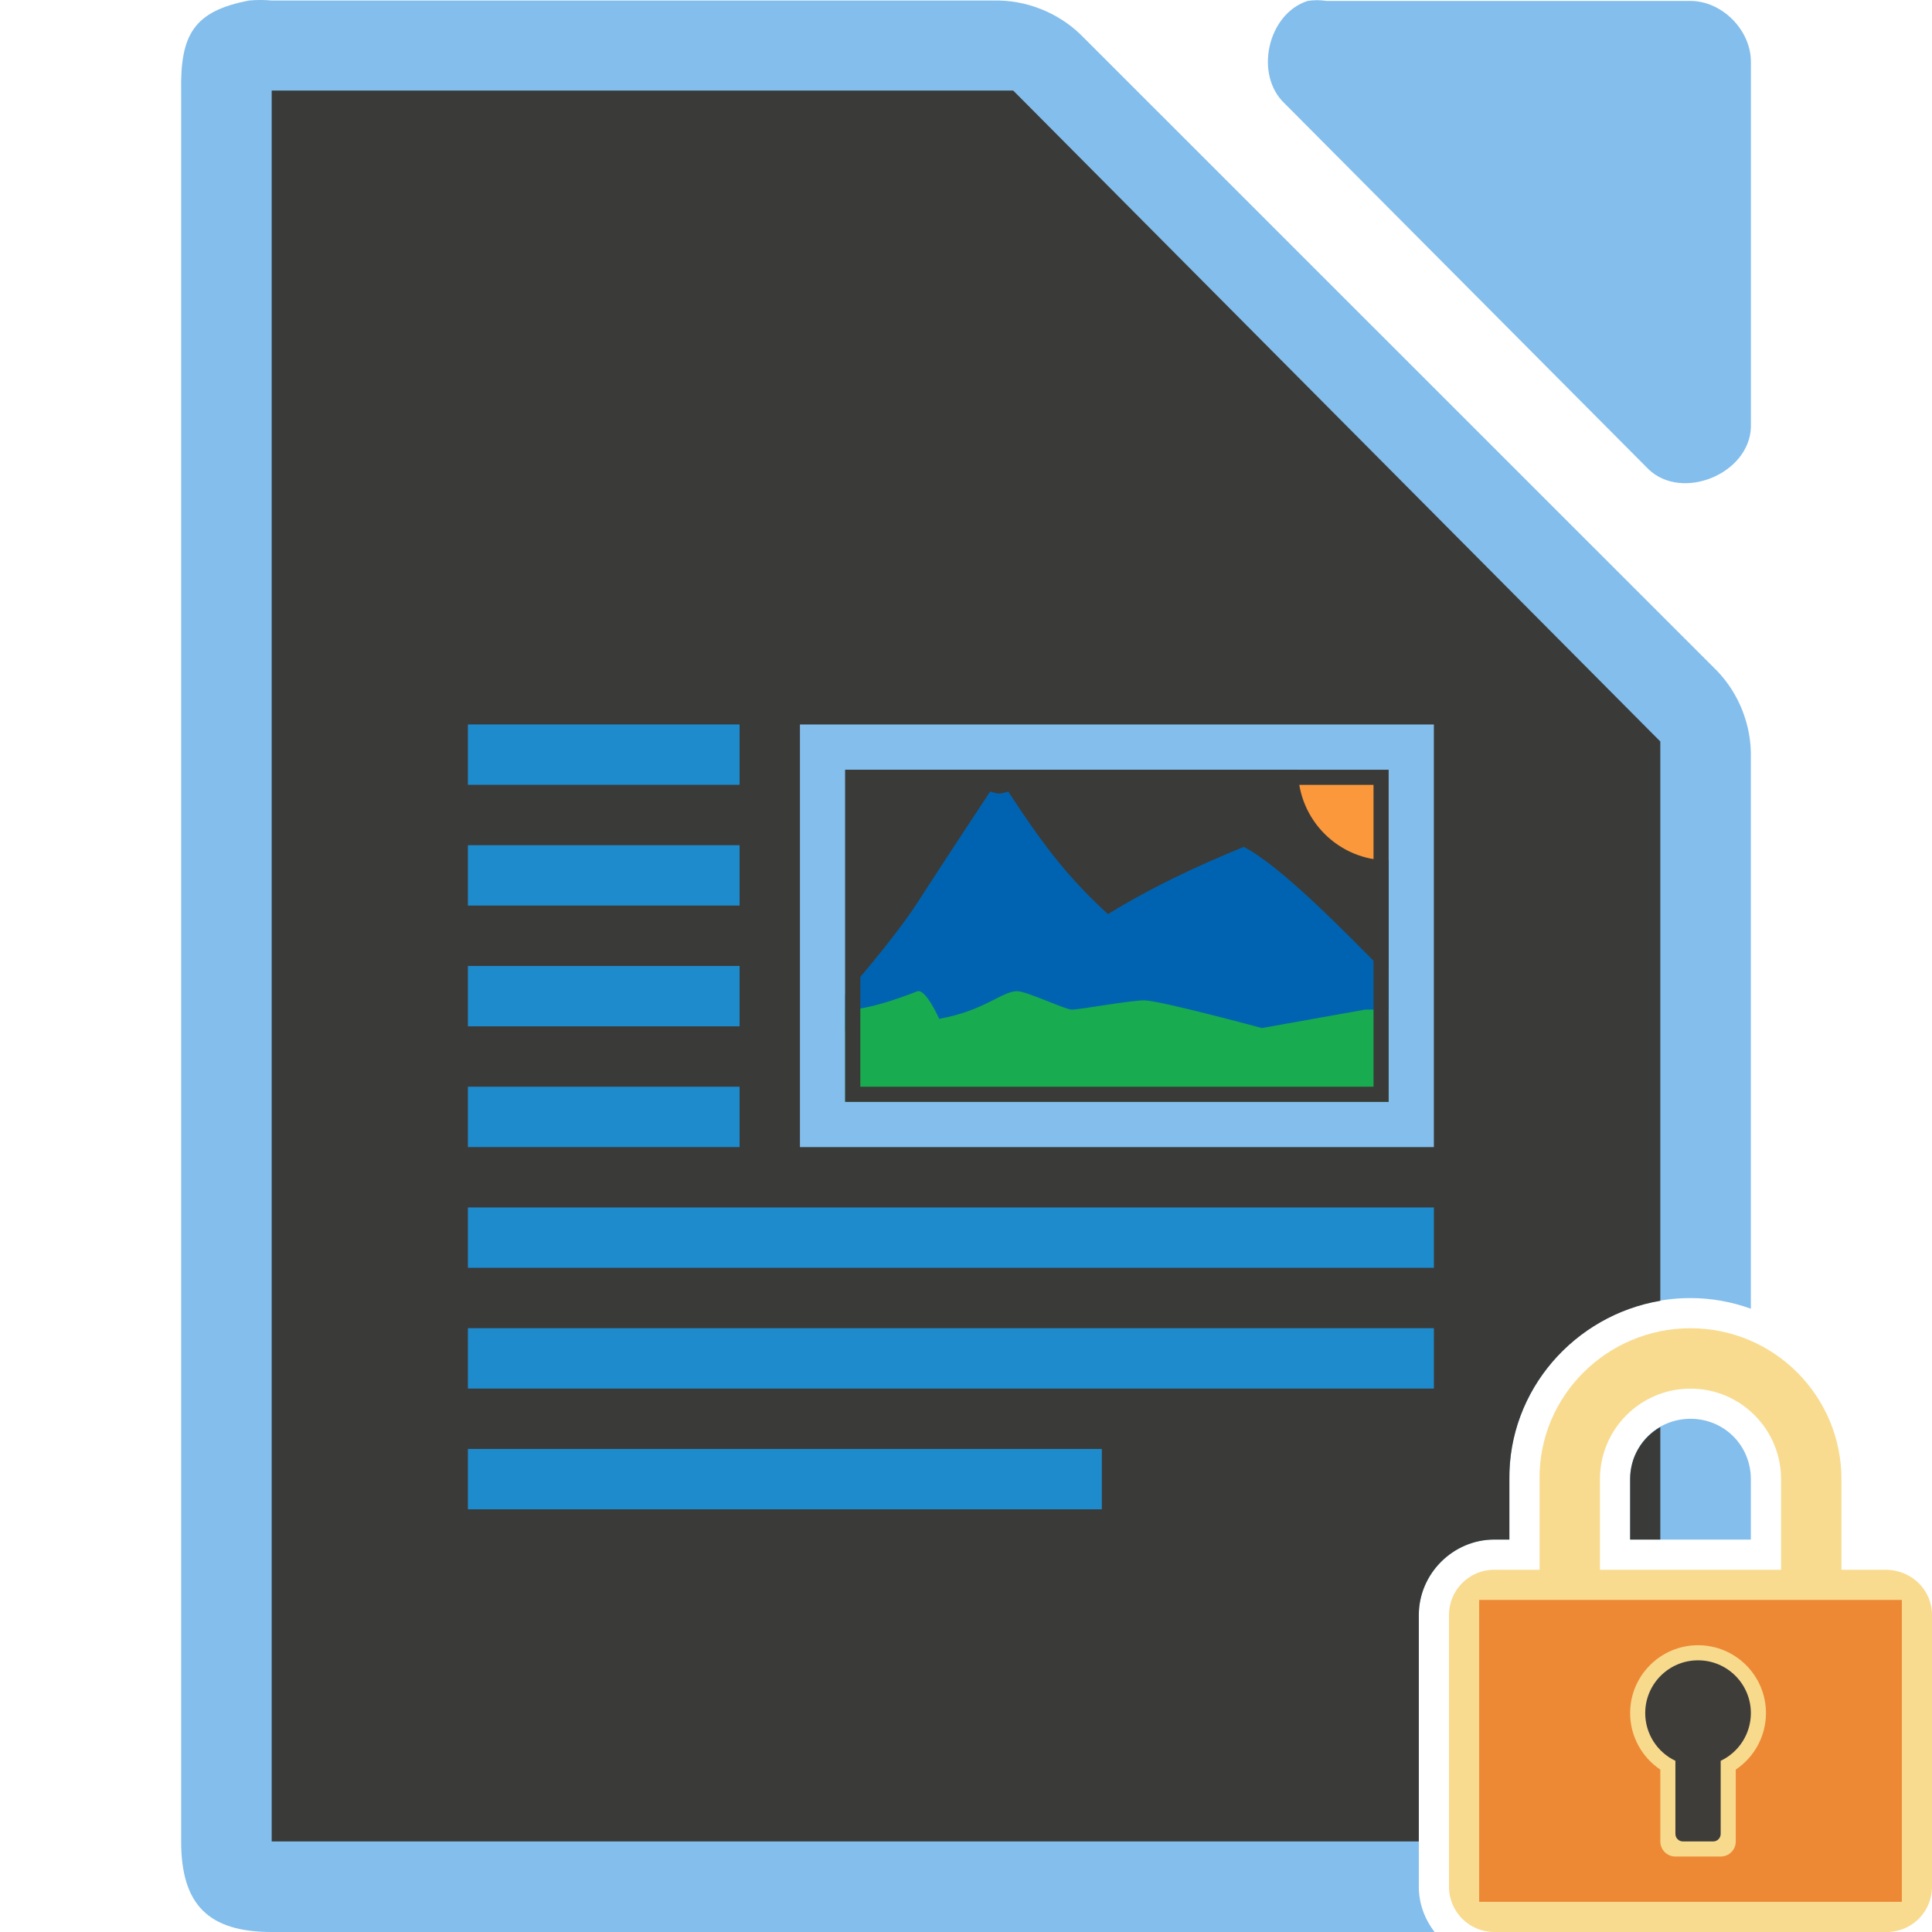
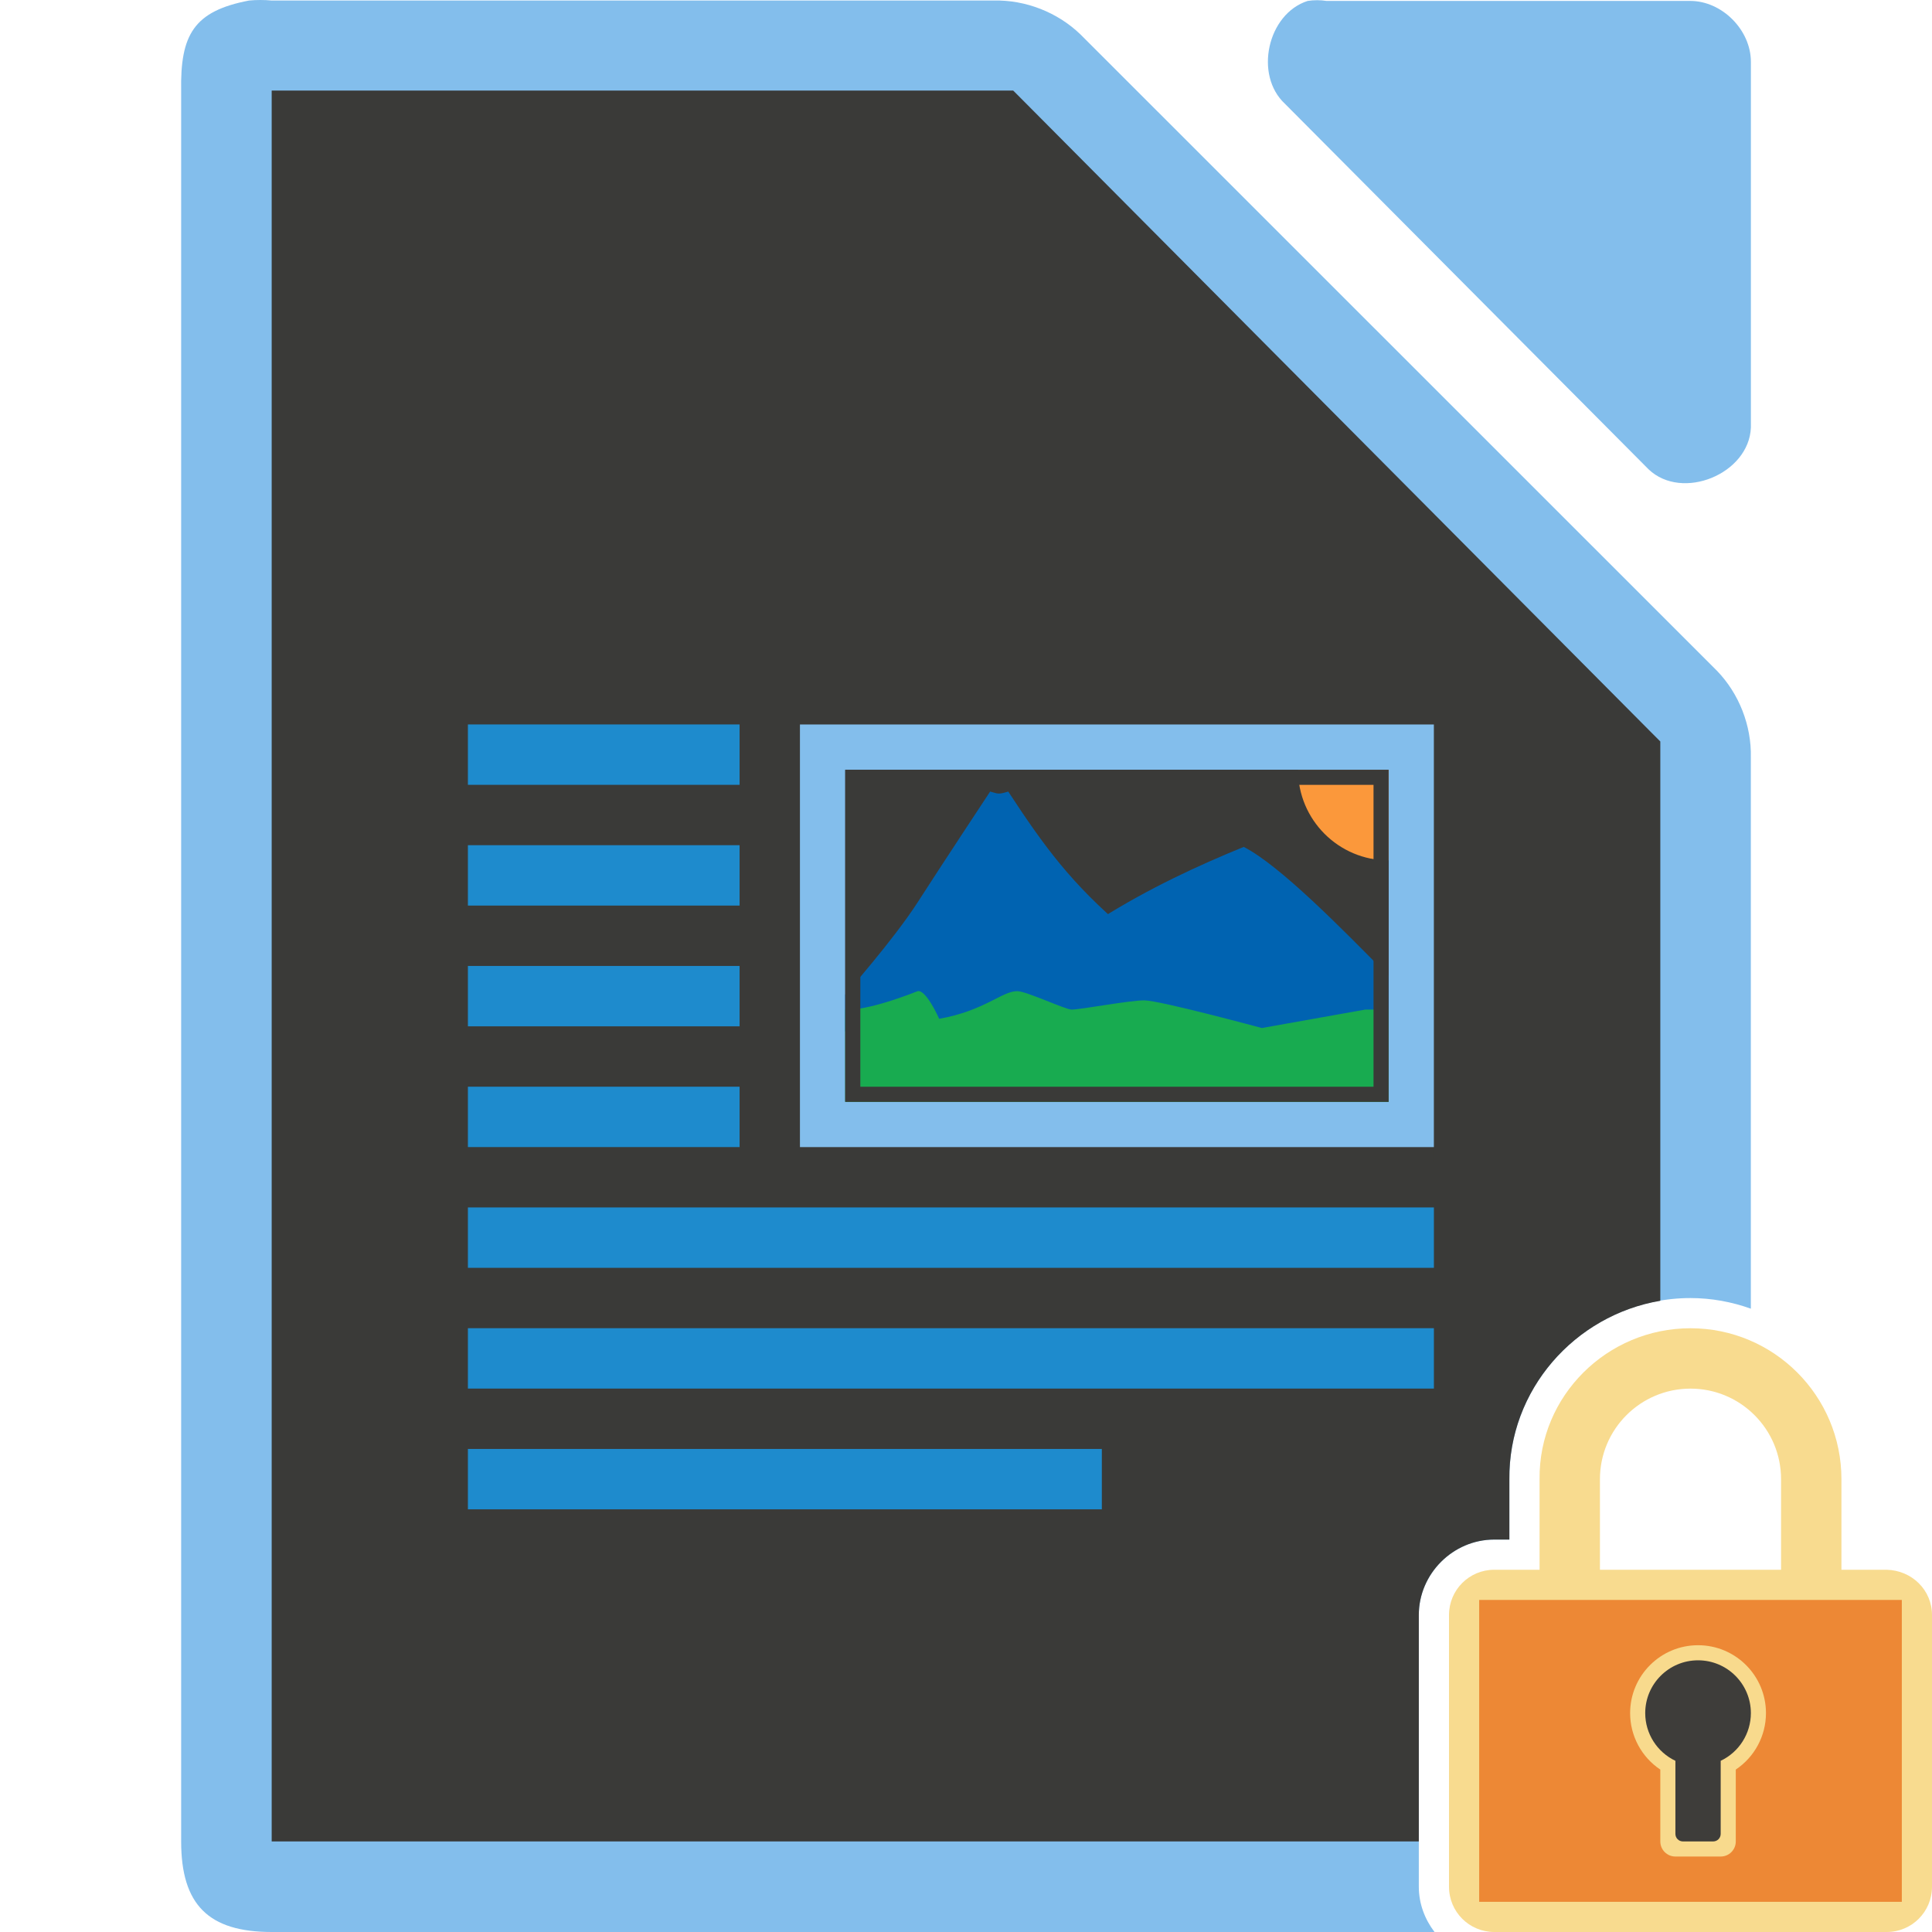
<svg xmlns="http://www.w3.org/2000/svg" height="128" viewBox="0 0 128 128" width="128">
  <g transform="translate(-187.4286 -391.2194)">
-     <path d="m17.252 0c-.25 0-.501.011-.75.035-3.667.7-4.566 2.266-4.5 5.998v115.969c0 4.188 1.811 5.998 6 5.998h77.039c-.642-.841-1.041-1.874-1.041-3v-18c0-2.735 2.265-5 5-5h1v-3.979c-.069-6.628 5.396-12.021 12-12.021 1.402 0 2.745.256 3.998.703v-36.52c.048-2.112-.78-4.23-2.25-5.748l-42.16-42.15c-1.518-1.469-3.638-2.299-5.75-2.25h-47.836c-.249-.024-.5-.035-.75-.035zm94.748 94c-2.233 0-4 1.767-4 4v4h7.998v-4.02c-.011-2.223-1.772-3.98-3.998-3.98z" fill="#83beec" transform="translate(187.4286 391.2194)" />
-     <path d="m18 6v2 112 2h2 74v-15c0-2.735 2.265-5 5-5h1v-3.979c-.062-5.944 4.331-10.881 10-11.84v-36.182-.875l-.625-.625-41.75-42-.5-.5h-.875-46.25zm92 88.545c-1.196.686-2 1.959-2 3.455v4h2z" fill="#3a3a38" transform="translate(187.4286 391.2194)" />
+     <path d="m17.252 0c-.25 0-.501.011-.75.035-3.667.7-4.566 2.266-4.5 5.998v115.969c0 4.188 1.811 5.998 6 5.998h77.039c-.642-.841-1.041-1.874-1.041-3v-18c0-2.735 2.265-5 5-5h1v-3.979c-.069-6.628 5.396-12.021 12-12.021 1.402 0 2.745.256 3.998.703v-36.52c.048-2.112-.78-4.23-2.25-5.748l-42.16-42.15c-1.518-1.469-3.638-2.299-5.75-2.25h-47.836c-.249-.024-.5-.035-.75-.035z" fill="#83beec" transform="translate(187.4286 391.2194)" />
+     <path d="m18 6v2 112 2h2 74v-15c0-2.735 2.265-5 5-5h1v-3.979c-.062-5.944 4.331-10.881 10-11.84v-36.182-.875l-.625-.625-41.75-42-.5-.5h-.875-46.25z" fill="#3a3a38" transform="translate(187.4286 391.2194)" />
    <path d="m274.064 391.281c-2.662.853-3.559 4.906-1.506 6.812l24.095 24.221c2.226 2.122 6.659.306 6.777-2.775v-24.221c-0-2.114-1.913-4.037-4.016-4.037h-24.095c-.415-.064-.84-.064-1.255 0z" fill="#83beec" />
    <g fill="#3a3a38">
      <path d="m240.427 440.218h41.999v28h-41.999z" />
      <path d="m218.428 448.218h18v4h-18z" />
      <path d="m218.428 440.218h18v4h-18z" />
      <path d="m218.428 472.218h64v4h-64z" />
      <path d="m218.428 456.218h18v4h-18z" />
      <path d="m218.428 480.218h64v4h-64z" />
      <path d="m218.428 488.218h42v4h-42z" />
      <path d="m218.428 464.218h18v4h-18z" />
    </g>
    <g fill="#1e8bcd">
      <path d="m218.428 439.216v4h18v-4zm0 8v4h18v-4zm0 8v4h18v-4zm0 8v4h18v-4zm0 8v4h64v-4zm0 8v4h64v-4zm0 8v4h42v-4z" />
      <path d="m240.427 439.218h41.999v28h-41.999z" fill="#83beec" />
      <path d="m243.429 442.218h35.999v22h-35.999z" fill="#3a3a38" />
    </g>
    <path d="m262.028 452.829c-3.592-3.035-5.4-5.5-7.8-9.167-.702.216-.675.134-1.2 0 0 0-3.211 4.858-4.8 7.333-1.589 2.475-4.801 6.111-4.801 6.111v2.444h27.599s-6.593-4.851-8.998-6.722z" fill="#0063b1" />
    <path d="m269.828 447.329c2.4 1.222 6.571 5.479 9.598 8.556v3.667h-27.599c4.801-6.111 12-9.778 18-12.222z" fill="#0063b1" />
    <path d="m279.428 458.107h-1.547s-6.853 1.222-6.853 1.222-6.772-1.833-7.791-1.833c-1.001 0-4.209.611-4.809.611-.421 0-3-1.222-3.609-1.222-1.006 0-2.166 1.299-5.166 1.833 0 0-.862-1.948-1.424-1.833-3.6 1.413-4.801 1.222-4.801 1.222v6.111h35.999s.001-6.111.001-6.111h0z" fill="#18ab50" />
    <path d="m279.428 448.222a6 6 0 0 1 -6-6h6z" fill="#fb983b" />
    <path d="m243.428 442.218v22h36v-22zm1 1h34v20h-34z" fill="#3a3a38" />
  </g>
  <path d="m112 88c-5.523 0-10.057 4.477-10 10v6h-3c-1.662 0-3 1.338-3 3v18c0 1.662 1.338 3 3 3h26c1.662 0 3-1.338 3-3v-18c0-1.662-1.339-2.958-3-3h-3v-6c0-5.523-4.477-10-10-10zm0 4c3.314 0 6 2.686 6 6v6h-12v-6c0-3.314 2.686-6 6-6z" fill="#f8db8f" />
  <g fill-opacity=".979">
    <path d="m98 106h28v20h-28z" fill="#ed8733" />
    <path d="m112.5 109a4.5 4.5 0 0 0 -4.5 4.5 4.5 4.5 0 0 0 2 3.74v4.76c0 .554.446 1 1 1h3c.554 0 1-.446 1-1v-4.762a4.5 4.5 0 0 0 2-3.738 4.5 4.5 0 0 0 -4.5-4.5z" fill="#f8db8f" />
    <path d="m112.5 110a3.5 3.5 0 0 0 -3.5 3.5 3.5 3.5 0 0 0 2 3.158v4.842c0 .277.223.5.5.5h2c.277 0 .5-.223.5-.5v-4.842a3.5 3.5 0 0 0 2-3.158 3.5 3.5 0 0 0 -3.5-3.5z" fill="#3a3a38" />
  </g>
</svg>
